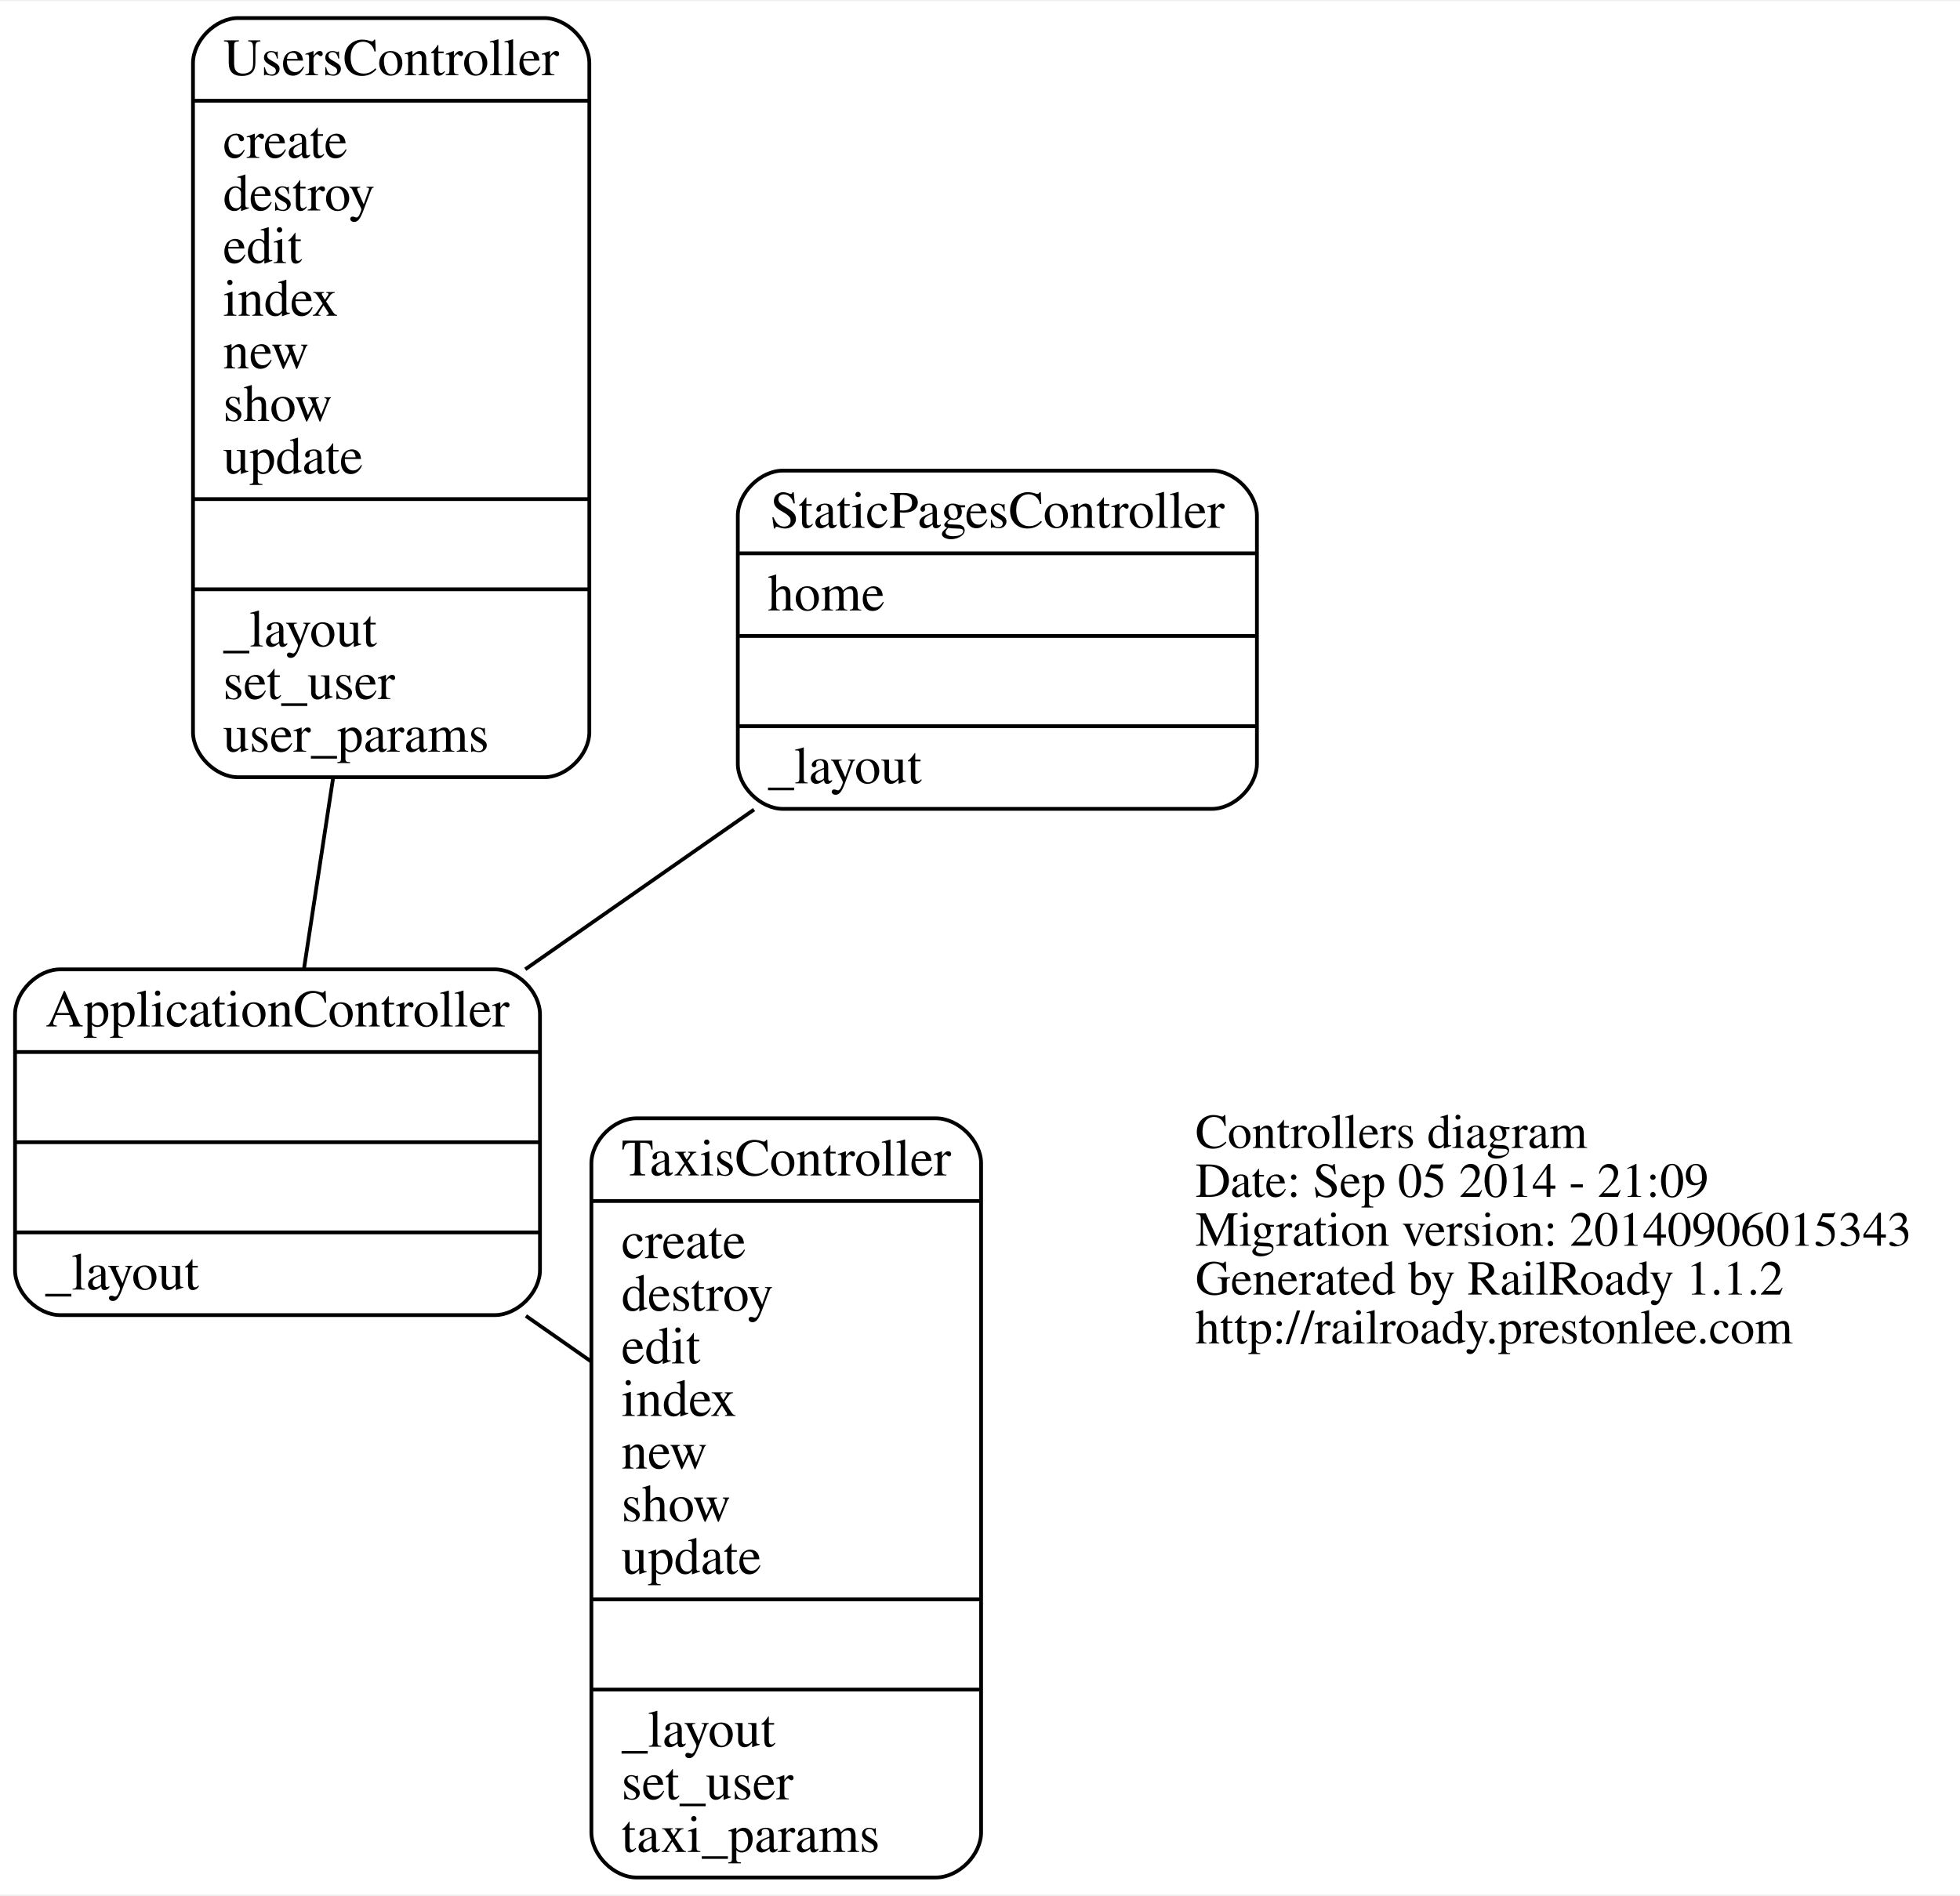
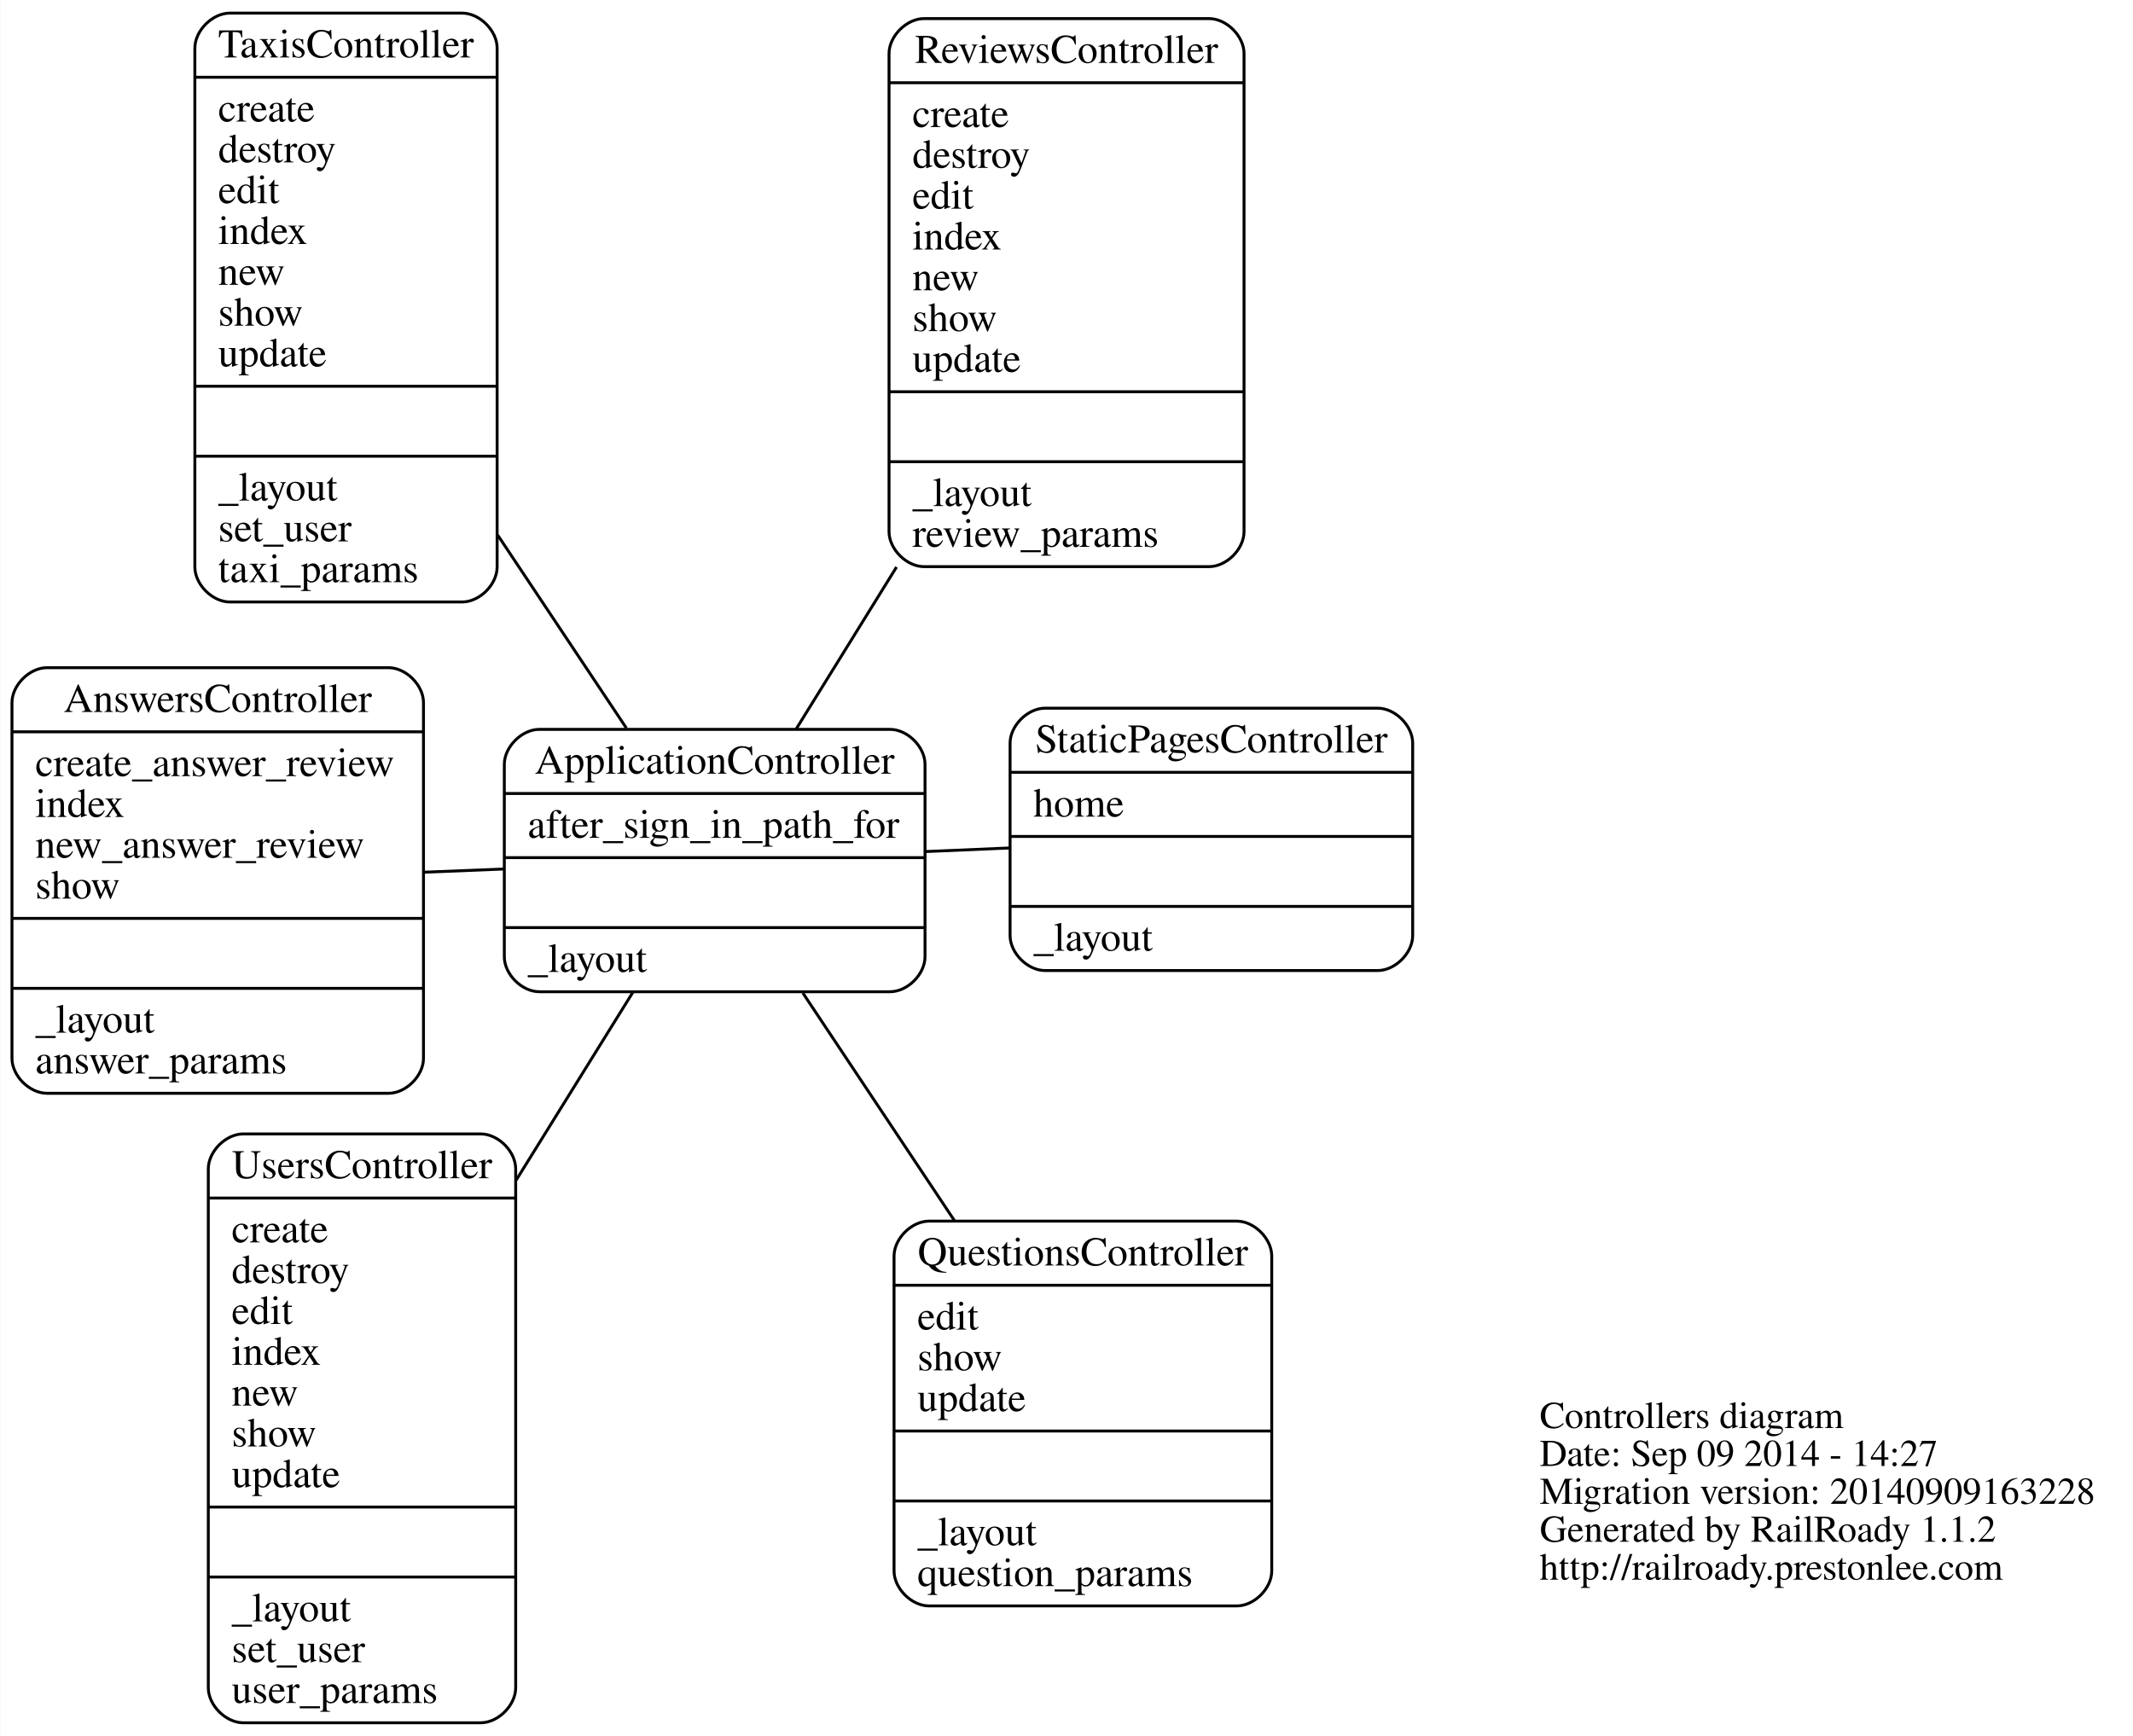
- <svg xmlns="http://www.w3.org/2000/svg" width="521pt" height="504pt" viewBox="0.00 0.00 521.38 503.76">
-   <g id="graph0" class="graph" transform="scale(1 1) rotate(0) translate(4 499.76)">
-     <polygon fill="white" stroke="none" points="-4,4 -4,-499.76 517.375,-499.76 517.375,4 -4,4" />
+ <svg xmlns="http://www.w3.org/2000/svg" width="731pt" height="595pt" viewBox="0.00 0.00 731.38 595.48">
+   <g id="graph0" class="graph" transform="scale(1 1) rotate(0) translate(4 591.477)">
+     <polygon fill="white" stroke="none" points="-4,4 -4,-591.477 727.375,-591.477 727.375,4 -4,4" />
    <g id="node1" class="node">
-       <text text-anchor="start" x="314" y="-194.6" font-family="Times,serif" font-size="13.00">Controllers diagram</text>
-       <text text-anchor="start" x="314" y="-181.6" font-family="Times,serif" font-size="13.00">Date: Sep 05 2014 - 21:09</text>
-       <text text-anchor="start" x="314" y="-168.6" font-family="Times,serif" font-size="13.00">Migration version: 20140906015343</text>
-       <text text-anchor="start" x="314" y="-155.6" font-family="Times,serif" font-size="13.00">Generated by RailRoady 1.1.2</text>
-       <text text-anchor="start" x="314" y="-142.6" font-family="Times,serif" font-size="13.00">http://railroady.prestonlee.com</text>
+       <text text-anchor="start" x="524" y="-101.6" font-family="Times,serif" font-size="13.00">Controllers diagram</text>
+       <text text-anchor="start" x="524" y="-88.6" font-family="Times,serif" font-size="13.00">Date: Sep 09 2014 - 14:27</text>
+       <text text-anchor="start" x="524" y="-75.6" font-family="Times,serif" font-size="13.00">Migration version: 20140909163228</text>
+       <text text-anchor="start" x="524" y="-62.6" font-family="Times,serif" font-size="13.00">Generated by RailRoady 1.1.2</text>
+       <text text-anchor="start" x="524" y="-49.6" font-family="Times,serif" font-size="13.00">http://railroady.prestonlee.com</text>
    </g>
    <g id="node2" class="node">
-       <path fill="none" stroke="black" d="M12,-150.143C12,-150.143 127.642,-150.143 127.642,-150.143 133.642,-150.143 139.642,-156.143 139.642,-162.143 139.642,-162.143 139.642,-230.143 139.642,-230.143 139.642,-236.143 133.642,-242.143 127.642,-242.143 127.642,-242.143 12,-242.143 12,-242.143 6,-242.143 1.42109e-14,-236.143 1.42109e-14,-230.143 1.42109e-14,-230.143 1.42109e-14,-162.143 1.42109e-14,-162.143 1.42109e-14,-156.143 6,-150.143 12,-150.143" />
-       <text text-anchor="middle" x="69.821" y="-226.943" font-family="Times,serif" font-size="14.00">ApplicationController</text>
-       <polyline fill="none" stroke="black" points="1.42109e-14,-220.143 139.642,-220.143 " />
-       <polyline fill="none" stroke="black" points="1.42109e-14,-196.143 139.642,-196.143 " />
-       <polyline fill="none" stroke="black" points="1.42109e-14,-172.143 139.642,-172.143 " />
-       <text text-anchor="start" x="8" y="-156.943" font-family="Times,serif" font-size="14.00">_layout</text>
+       <path fill="none" stroke="black" d="M12,-216.437C12,-216.437 129.146,-216.437 129.146,-216.437 135.146,-216.437 141.146,-222.437 141.146,-228.437 141.146,-228.437 141.146,-350.437 141.146,-350.437 141.146,-356.437 135.146,-362.437 129.146,-362.437 129.146,-362.437 12,-362.437 12,-362.437 6,-362.437 0,-356.437 0,-350.437 0,-350.437 0,-228.437 0,-228.437 0,-222.437 6,-216.437 12,-216.437" />
+       <text text-anchor="middle" x="70.573" y="-347.237" font-family="Times,serif" font-size="14.00">AnswersController</text>
+       <polyline fill="none" stroke="black" points="0,-340.437 141.146,-340.437 " />
+       <text text-anchor="start" x="8" y="-325.237" font-family="Times,serif" font-size="14.00">create_answer_review</text>
+       <text text-anchor="start" x="8" y="-311.237" font-family="Times,serif" font-size="14.00">index</text>
+       <text text-anchor="start" x="8" y="-297.237" font-family="Times,serif" font-size="14.00">new_answer_review</text>
+       <text text-anchor="start" x="8" y="-283.237" font-family="Times,serif" font-size="14.00">show</text>
+       <polyline fill="none" stroke="black" points="0,-276.437 141.146,-276.437 " />
+       <polyline fill="none" stroke="black" points="0,-252.437 141.146,-252.437 " />
+       <text text-anchor="start" x="8" y="-237.237" font-family="Times,serif" font-size="14.00">_layout</text>
+       <text text-anchor="start" x="8" y="-223.237" font-family="Times,serif" font-size="14.00">answer_params</text>
    </g>
    <g id="node3" class="node">
-       <path fill="none" stroke="black" d="M204.265,-284.839C204.265,-284.839 318.355,-284.839 318.355,-284.839 324.355,-284.839 330.355,-290.839 330.355,-296.839 330.355,-296.839 330.355,-362.839 330.355,-362.839 330.355,-368.839 324.355,-374.839 318.355,-374.839 318.355,-374.839 204.265,-374.839 204.265,-374.839 198.265,-374.839 192.265,-368.839 192.265,-362.839 192.265,-362.839 192.265,-296.839 192.265,-296.839 192.265,-290.839 198.265,-284.839 204.265,-284.839" />
-       <text text-anchor="middle" x="261.31" y="-359.639" font-family="Times,serif" font-size="14.00">StaticPagesController</text>
-       <polyline fill="none" stroke="black" points="192.265,-352.839 330.355,-352.839 " />
-       <text text-anchor="start" x="200.265" y="-337.639" font-family="Times,serif" font-size="14.00">home</text>
-       <polyline fill="none" stroke="black" points="192.265,-330.839 330.355,-330.839 " />
-       <polyline fill="none" stroke="black" points="192.265,-306.839 330.355,-306.839 " />
-       <text text-anchor="start" x="200.265" y="-291.639" font-family="Times,serif" font-size="14.00">_layout</text>
+       <path fill="none" stroke="black" d="M180.869,-251.275C180.869,-251.275 301.166,-251.275 301.166,-251.275 307.166,-251.275 313.166,-257.275 313.166,-263.275 313.166,-263.275 313.166,-329.275 313.166,-329.275 313.166,-335.275 307.166,-341.275 301.166,-341.275 301.166,-341.275 180.869,-341.275 180.869,-341.275 174.869,-341.275 168.869,-335.275 168.869,-329.275 168.869,-329.275 168.869,-263.275 168.869,-263.275 168.869,-257.275 174.869,-251.275 180.869,-251.275" />
+       <text text-anchor="middle" x="241.018" y="-326.075" font-family="Times,serif" font-size="14.00">ApplicationController</text>
+       <polyline fill="none" stroke="black" points="168.869,-319.275 313.166,-319.275 " />
+       <text text-anchor="start" x="176.869" y="-304.075" font-family="Times,serif" font-size="14.00">after_sign_in_path_for</text>
+       <polyline fill="none" stroke="black" points="168.869,-297.275 313.166,-297.275 " />
+       <polyline fill="none" stroke="black" points="168.869,-273.275 313.166,-273.275 " />
+       <text text-anchor="start" x="176.869" y="-258.075" font-family="Times,serif" font-size="14.00">_layout</text>
    </g>
    <g id="edge1" class="edge">
-       <path fill="none" stroke="black" d="M135.721,-242.153C155.41,-255.901 176.971,-270.954 196.585,-284.648" />
+       <path fill="none" stroke="black" d="M168.734,-293.375C159.661,-293.011 150.387,-292.639 141.338,-292.276" />
    </g>
    <g id="node4" class="node">
-       <path fill="none" stroke="black" d="M165.313,-0.5C165.313,-0.5 244.984,-0.5 244.984,-0.5 250.984,-0.5 256.984,-6.5 256.984,-12.5 256.984,-12.5 256.984,-190.5 256.984,-190.5 256.984,-196.5 250.984,-202.5 244.984,-202.5 244.984,-202.5 165.313,-202.5 165.313,-202.5 159.313,-202.5 153.313,-196.5 153.313,-190.5 153.313,-190.5 153.313,-12.5 153.313,-12.5 153.313,-6.5 159.313,-0.5 165.313,-0.5" />
-       <text text-anchor="middle" x="205.149" y="-187.3" font-family="Times,serif" font-size="14.00">TaxisController</text>
-       <polyline fill="none" stroke="black" points="153.313,-180.5 256.984,-180.5 " />
-       <text text-anchor="start" x="161.313" y="-165.3" font-family="Times,serif" font-size="14.00">create</text>
-       <text text-anchor="start" x="161.313" y="-151.3" font-family="Times,serif" font-size="14.00">destroy</text>
-       <text text-anchor="start" x="161.313" y="-137.3" font-family="Times,serif" font-size="14.00">edit</text>
-       <text text-anchor="start" x="161.313" y="-123.3" font-family="Times,serif" font-size="14.00">index</text>
-       <text text-anchor="start" x="161.313" y="-109.3" font-family="Times,serif" font-size="14.00">new</text>
-       <text text-anchor="start" x="161.313" y="-95.3" font-family="Times,serif" font-size="14.00">show</text>
-       <text text-anchor="start" x="161.313" y="-81.3" font-family="Times,serif" font-size="14.00">update</text>
-       <polyline fill="none" stroke="black" points="153.313,-74.5 256.984,-74.5 " />
-       <polyline fill="none" stroke="black" points="153.313,-50.5 256.984,-50.5 " />
-       <text text-anchor="start" x="161.313" y="-35.3" font-family="Times,serif" font-size="14.00">_layout</text>
-       <text text-anchor="start" x="161.313" y="-21.3" font-family="Times,serif" font-size="14.00">set_user</text>
-       <text text-anchor="start" x="161.313" y="-7.3" font-family="Times,serif" font-size="14.00">taxi_params</text>
+       <path fill="none" stroke="black" d="M314.541,-40.584C314.541,-40.584 420.086,-40.584 420.086,-40.584 426.086,-40.584 432.086,-46.584 432.086,-52.584 432.086,-52.584 432.086,-160.584 432.086,-160.584 432.086,-166.584 426.086,-172.584 420.086,-172.584 420.086,-172.584 314.541,-172.584 314.541,-172.584 308.541,-172.584 302.541,-166.584 302.541,-160.584 302.541,-160.584 302.541,-52.584 302.541,-52.584 302.541,-46.584 308.541,-40.584 314.541,-40.584" />
+       <text text-anchor="middle" x="367.313" y="-157.384" font-family="Times,serif" font-size="14.00">QuestionsController</text>
+       <polyline fill="none" stroke="black" points="302.541,-150.584 432.086,-150.584 " />
+       <text text-anchor="start" x="310.541" y="-135.384" font-family="Times,serif" font-size="14.00">edit</text>
+       <text text-anchor="start" x="310.541" y="-121.384" font-family="Times,serif" font-size="14.00">show</text>
+       <text text-anchor="start" x="310.541" y="-107.384" font-family="Times,serif" font-size="14.00">update</text>
+       <polyline fill="none" stroke="black" points="302.541,-100.584 432.086,-100.584 " />
+       <polyline fill="none" stroke="black" points="302.541,-76.584 432.086,-76.584 " />
+       <text text-anchor="start" x="310.541" y="-61.384" font-family="Times,serif" font-size="14.00">_layout</text>
+       <text text-anchor="start" x="310.541" y="-47.384" font-family="Times,serif" font-size="14.00">question_params</text>
    </g>
    <g id="edge2" class="edge">
-       <path fill="none" stroke="black" d="M135.899,-149.93C141.669,-145.895 147.455,-141.849 153.087,-137.909" />
+       <path fill="none" stroke="black" d="M271.269,-250.839C286.812,-227.493 306.046,-198.605 323.208,-172.828" />
    </g>
    <g id="node5" class="node">
-       <path fill="none" stroke="black" d="M59.339,-293.26C59.339,-293.26 140.766,-293.26 140.766,-293.26 146.766,-293.26 152.766,-299.26 152.766,-305.26 152.766,-305.26 152.766,-483.26 152.766,-483.26 152.766,-489.26 146.766,-495.26 140.766,-495.26 140.766,-495.26 59.339,-495.26 59.339,-495.26 53.339,-495.26 47.339,-489.26 47.339,-483.26 47.339,-483.26 47.339,-305.26 47.339,-305.26 47.339,-299.26 53.339,-293.26 59.339,-293.26" />
-       <text text-anchor="middle" x="100.052" y="-480.06" font-family="Times,serif" font-size="14.00">UsersController</text>
-       <polyline fill="none" stroke="black" points="47.339,-473.26 152.766,-473.26 " />
-       <text text-anchor="start" x="55.339" y="-458.06" font-family="Times,serif" font-size="14.00">create</text>
-       <text text-anchor="start" x="55.339" y="-444.06" font-family="Times,serif" font-size="14.00">destroy</text>
-       <text text-anchor="start" x="55.339" y="-430.06" font-family="Times,serif" font-size="14.00">edit</text>
-       <text text-anchor="start" x="55.339" y="-416.06" font-family="Times,serif" font-size="14.00">index</text>
-       <text text-anchor="start" x="55.339" y="-402.06" font-family="Times,serif" font-size="14.00">new</text>
-       <text text-anchor="start" x="55.339" y="-388.06" font-family="Times,serif" font-size="14.00">show</text>
-       <text text-anchor="start" x="55.339" y="-374.06" font-family="Times,serif" font-size="14.00">update</text>
-       <polyline fill="none" stroke="black" points="47.339,-367.26 152.766,-367.26 " />
-       <polyline fill="none" stroke="black" points="47.339,-343.26 152.766,-343.26 " />
-       <text text-anchor="start" x="55.339" y="-328.06" font-family="Times,serif" font-size="14.00">_layout</text>
-       <text text-anchor="start" x="55.339" y="-314.06" font-family="Times,serif" font-size="14.00">set_user</text>
-       <text text-anchor="start" x="55.339" y="-300.06" font-family="Times,serif" font-size="14.00">user_params</text>
+       <path fill="none" stroke="black" d="M312.823,-397.097C312.823,-397.097 410.582,-397.097 410.582,-397.097 416.582,-397.097 422.582,-403.097 422.582,-409.097 422.582,-409.097 422.582,-573.097 422.582,-573.097 422.582,-579.097 416.582,-585.097 410.582,-585.097 410.582,-585.097 312.823,-585.097 312.823,-585.097 306.823,-585.097 300.823,-579.097 300.823,-573.097 300.823,-573.097 300.823,-409.097 300.823,-409.097 300.823,-403.097 306.823,-397.097 312.823,-397.097" />
+       <text text-anchor="middle" x="361.702" y="-569.897" font-family="Times,serif" font-size="14.00">ReviewsController</text>
+       <polyline fill="none" stroke="black" points="300.823,-563.097 422.582,-563.097 " />
+       <text text-anchor="start" x="308.823" y="-547.897" font-family="Times,serif" font-size="14.00">create</text>
+       <text text-anchor="start" x="308.823" y="-533.897" font-family="Times,serif" font-size="14.00">destroy</text>
+       <text text-anchor="start" x="308.823" y="-519.897" font-family="Times,serif" font-size="14.00">edit</text>
+       <text text-anchor="start" x="308.823" y="-505.897" font-family="Times,serif" font-size="14.00">index</text>
+       <text text-anchor="start" x="308.823" y="-491.897" font-family="Times,serif" font-size="14.00">new</text>
+       <text text-anchor="start" x="308.823" y="-477.897" font-family="Times,serif" font-size="14.00">show</text>
+       <text text-anchor="start" x="308.823" y="-463.897" font-family="Times,serif" font-size="14.00">update</text>
+       <polyline fill="none" stroke="black" points="300.823,-457.097 422.582,-457.097 " />
+       <polyline fill="none" stroke="black" points="300.823,-433.097 422.582,-433.097 " />
+       <text text-anchor="start" x="308.823" y="-417.897" font-family="Times,serif" font-size="14.00">_layout</text>
+       <text text-anchor="start" x="308.823" y="-403.897" font-family="Times,serif" font-size="14.00">review_params</text>
    </g>
    <g id="edge3" class="edge">
-       <path fill="none" stroke="black" d="M76.871,-242.342C79.209,-257.664 81.911,-275.371 84.626,-293.166" />
+       <path fill="none" stroke="black" d="M269.009,-341.46C279.314,-358.097 291.407,-377.618 303.393,-396.967" />
+     </g>
+     <g id="node6" class="node">
+       <path fill="none" stroke="black" d="M354.337,-258.543C354.337,-258.543 468.427,-258.543 468.427,-258.543 474.427,-258.543 480.427,-264.543 480.427,-270.543 480.427,-270.543 480.427,-336.543 480.427,-336.543 480.427,-342.543 474.427,-348.543 468.427,-348.543 468.427,-348.543 354.337,-348.543 354.337,-348.543 348.337,-348.543 342.337,-342.543 342.337,-336.543 342.337,-336.543 342.337,-270.543 342.337,-270.543 342.337,-264.543 348.337,-258.543 354.337,-258.543" />
+       <text text-anchor="middle" x="411.382" y="-333.343" font-family="Times,serif" font-size="14.00">StaticPagesController</text>
+       <polyline fill="none" stroke="black" points="342.337,-326.543 480.427,-326.543 " />
+       <text text-anchor="start" x="350.337" y="-311.343" font-family="Times,serif" font-size="14.00">home</text>
+       <polyline fill="none" stroke="black" points="342.337,-304.543 480.427,-304.543 " />
+       <polyline fill="none" stroke="black" points="342.337,-280.543 480.427,-280.543 " />
+       <text text-anchor="start" x="350.337" y="-265.343" font-family="Times,serif" font-size="14.00">_layout</text>
+     </g>
+     <g id="edge4" class="edge">
+       <path fill="none" stroke="black" d="M313.268,-299.357C322.881,-299.767 332.719,-300.187 342.276,-300.595" />
+     </g>
+     <g id="node7" class="node">
+       <path fill="none" stroke="black" d="M74.732,-384.977C74.732,-384.977 154.403,-384.977 154.403,-384.977 160.403,-384.977 166.403,-390.977 166.403,-396.977 166.403,-396.977 166.403,-574.977 166.403,-574.977 166.403,-580.977 160.403,-586.977 154.403,-586.977 154.403,-586.977 74.732,-586.977 74.732,-586.977 68.732,-586.977 62.732,-580.977 62.732,-574.977 62.732,-574.977 62.732,-396.977 62.732,-396.977 62.732,-390.977 68.732,-384.977 74.732,-384.977" />
+       <text text-anchor="middle" x="114.568" y="-571.777" font-family="Times,serif" font-size="14.00">TaxisController</text>
+       <polyline fill="none" stroke="black" points="62.732,-564.977 166.403,-564.977 " />
+       <text text-anchor="start" x="70.732" y="-549.777" font-family="Times,serif" font-size="14.00">create</text>
+       <text text-anchor="start" x="70.732" y="-535.777" font-family="Times,serif" font-size="14.00">destroy</text>
+       <text text-anchor="start" x="70.732" y="-521.777" font-family="Times,serif" font-size="14.00">edit</text>
+       <text text-anchor="start" x="70.732" y="-507.777" font-family="Times,serif" font-size="14.00">index</text>
+       <text text-anchor="start" x="70.732" y="-493.777" font-family="Times,serif" font-size="14.00">new</text>
+       <text text-anchor="start" x="70.732" y="-479.777" font-family="Times,serif" font-size="14.00">show</text>
+       <text text-anchor="start" x="70.732" y="-465.777" font-family="Times,serif" font-size="14.00">update</text>
+       <polyline fill="none" stroke="black" points="62.732,-458.977 166.403,-458.977 " />
+       <polyline fill="none" stroke="black" points="62.732,-434.977 166.403,-434.977 " />
+       <text text-anchor="start" x="70.732" y="-419.777" font-family="Times,serif" font-size="14.00">_layout</text>
+       <text text-anchor="start" x="70.732" y="-405.777" font-family="Times,serif" font-size="14.00">set_user</text>
+       <text text-anchor="start" x="70.732" y="-391.777" font-family="Times,serif" font-size="14.00">taxi_params</text>
+     </g>
+     <g id="edge5" class="edge">
+       <path fill="none" stroke="black" d="M210.73,-341.713C197.505,-361.553 181.613,-385.395 166.592,-407.929" />
+     </g>
+     <g id="node8" class="node">
+       <path fill="none" stroke="black" d="M79.339,-0.5C79.339,-0.5 160.767,-0.5 160.767,-0.5 166.767,-0.5 172.767,-6.5 172.767,-12.5 172.767,-12.5 172.767,-190.5 172.767,-190.5 172.767,-196.5 166.767,-202.5 160.767,-202.5 160.767,-202.5 79.339,-202.5 79.339,-202.5 73.339,-202.5 67.339,-196.5 67.339,-190.5 67.339,-190.5 67.339,-12.5 67.339,-12.5 67.339,-6.5 73.339,-0.5 79.339,-0.5" />
+       <text text-anchor="middle" x="120.053" y="-187.3" font-family="Times,serif" font-size="14.00">UsersController</text>
+       <polyline fill="none" stroke="black" points="67.339,-180.5 172.767,-180.5 " />
+       <text text-anchor="start" x="75.339" y="-165.3" font-family="Times,serif" font-size="14.00">create</text>
+       <text text-anchor="start" x="75.339" y="-151.3" font-family="Times,serif" font-size="14.00">destroy</text>
+       <text text-anchor="start" x="75.339" y="-137.3" font-family="Times,serif" font-size="14.00">edit</text>
+       <text text-anchor="start" x="75.339" y="-123.3" font-family="Times,serif" font-size="14.00">index</text>
+       <text text-anchor="start" x="75.339" y="-109.3" font-family="Times,serif" font-size="14.00">new</text>
+       <text text-anchor="start" x="75.339" y="-95.3" font-family="Times,serif" font-size="14.00">show</text>
+       <text text-anchor="start" x="75.339" y="-81.3" font-family="Times,serif" font-size="14.00">update</text>
+       <polyline fill="none" stroke="black" points="67.339,-74.5 172.767,-74.5 " />
+       <polyline fill="none" stroke="black" points="67.339,-50.5 172.767,-50.5 " />
+       <text text-anchor="start" x="75.339" y="-35.3" font-family="Times,serif" font-size="14.00">_layout</text>
+       <text text-anchor="start" x="75.339" y="-21.3" font-family="Times,serif" font-size="14.00">set_user</text>
+       <text text-anchor="start" x="75.339" y="-7.3" font-family="Times,serif" font-size="14.00">user_params</text>
+     </g>
+     <g id="edge6" class="edge">
+       <path fill="none" stroke="black" d="M212.962,-251.1C201.027,-231.883 186.701,-208.815 172.912,-186.612" />
    </g>
  </g>
</svg>
